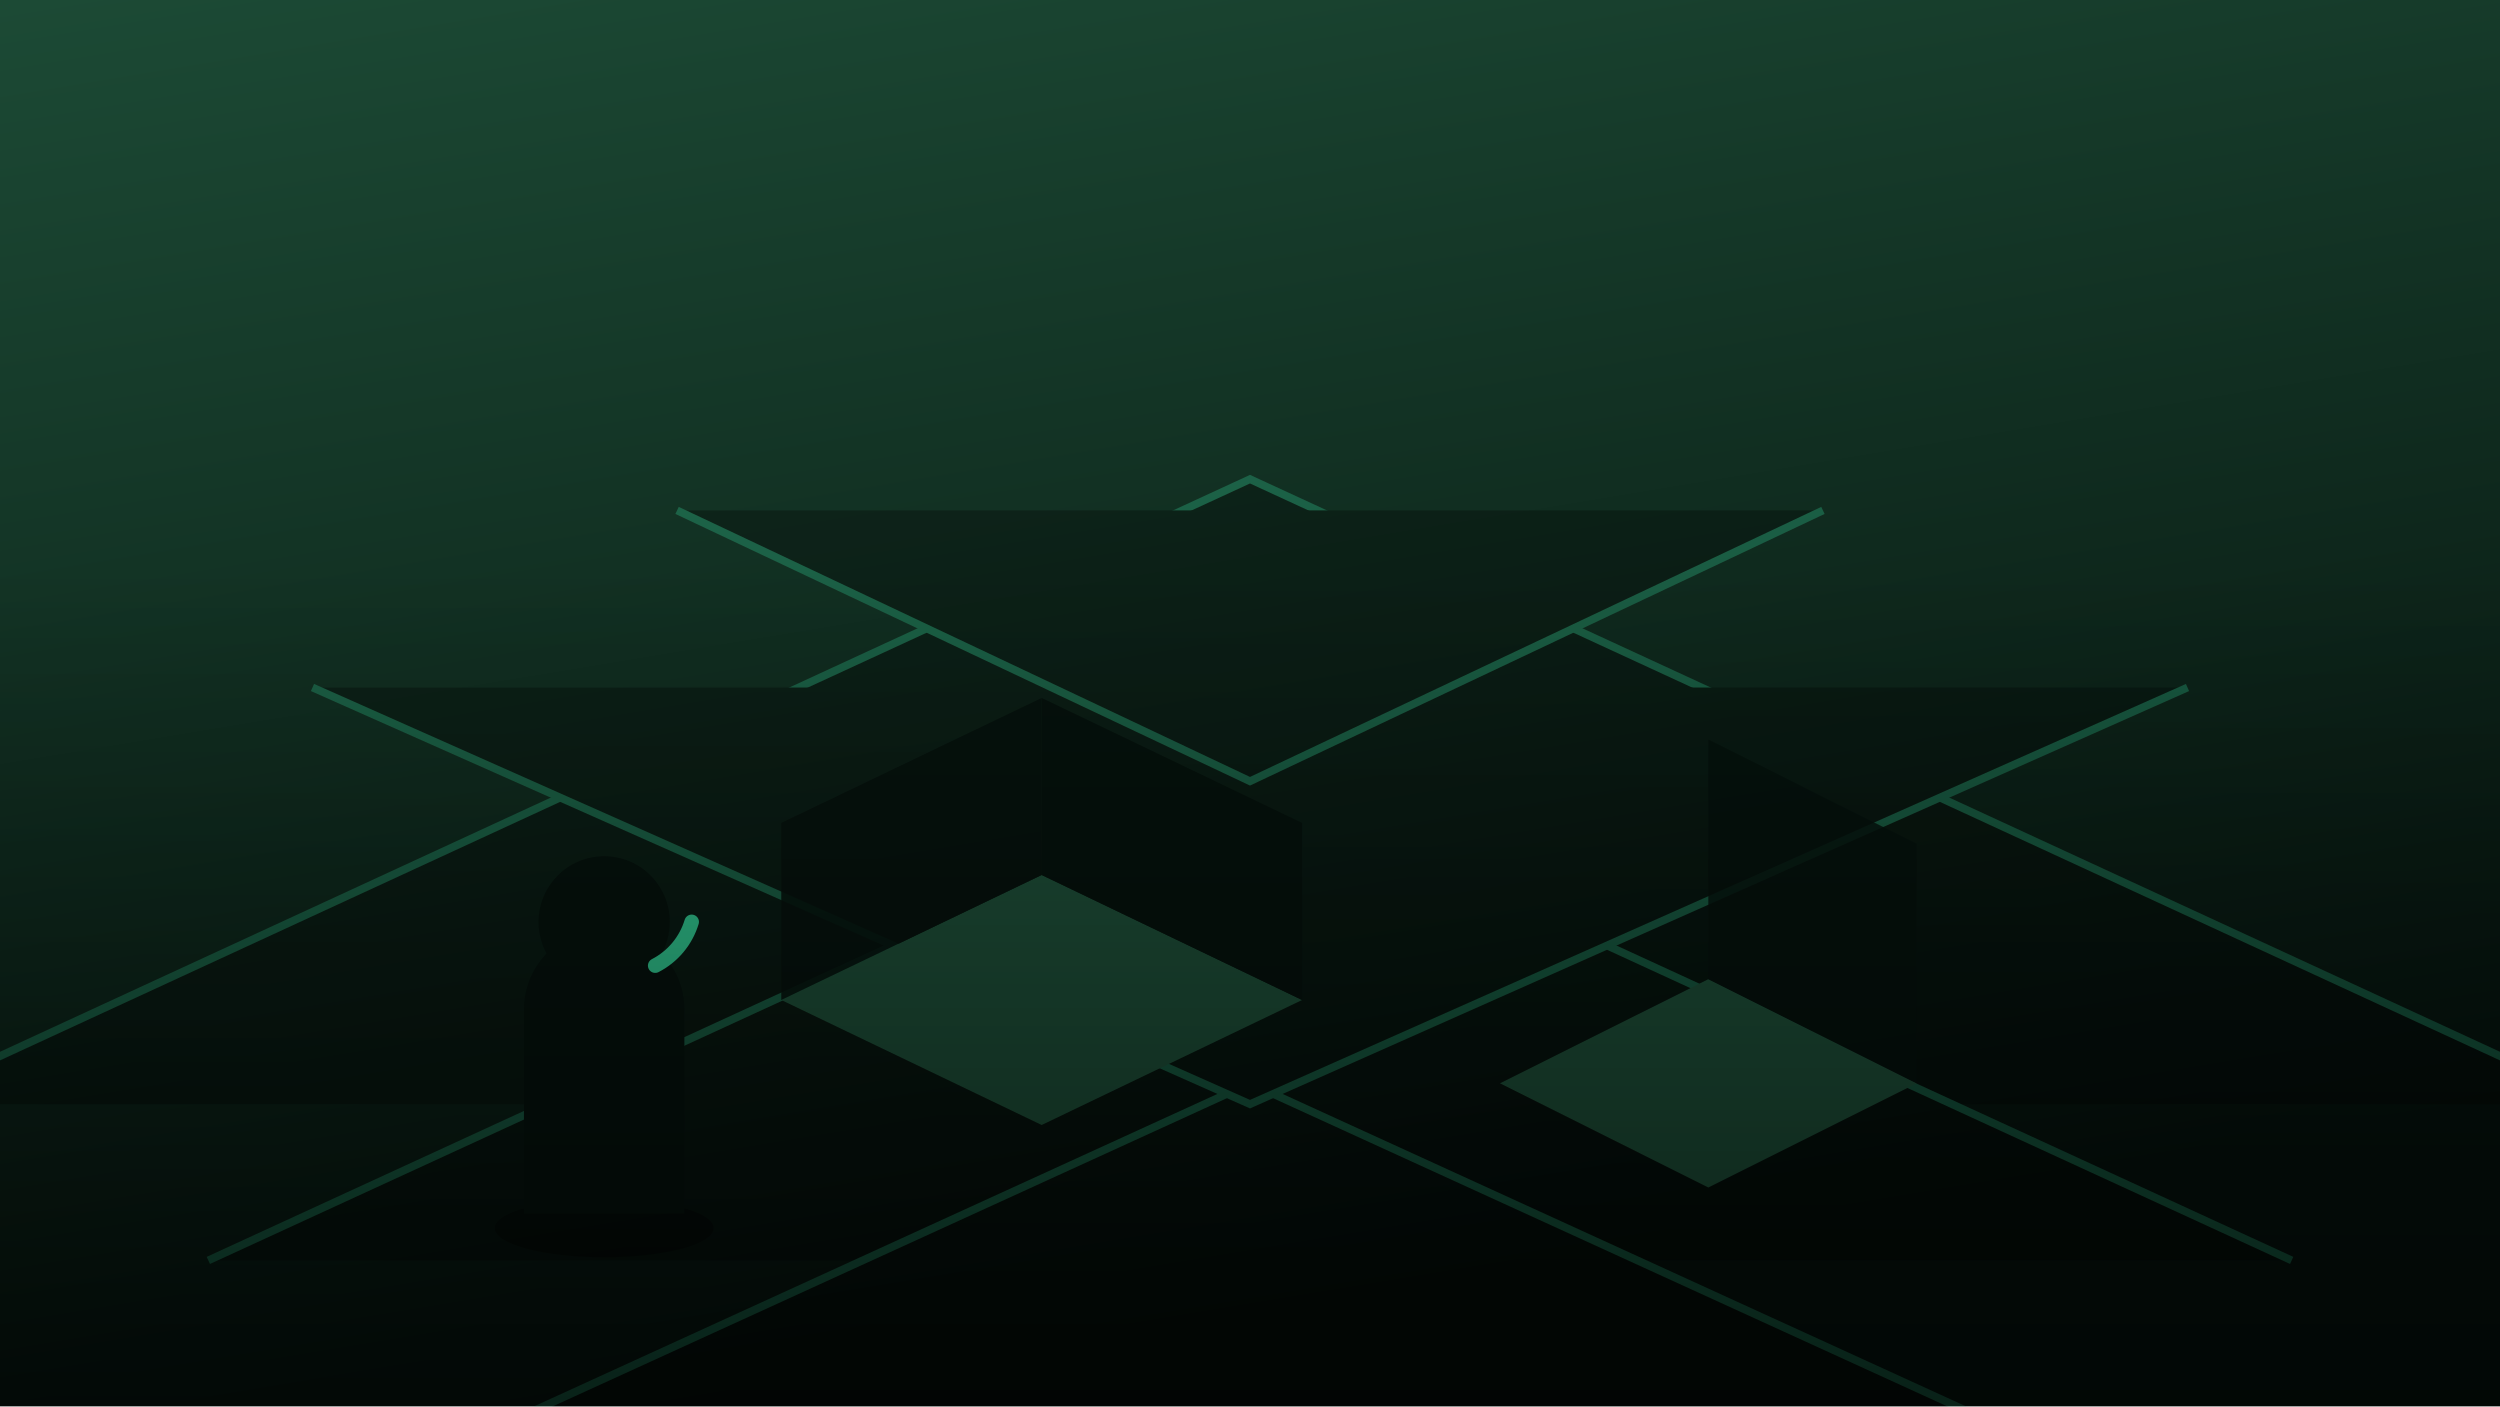
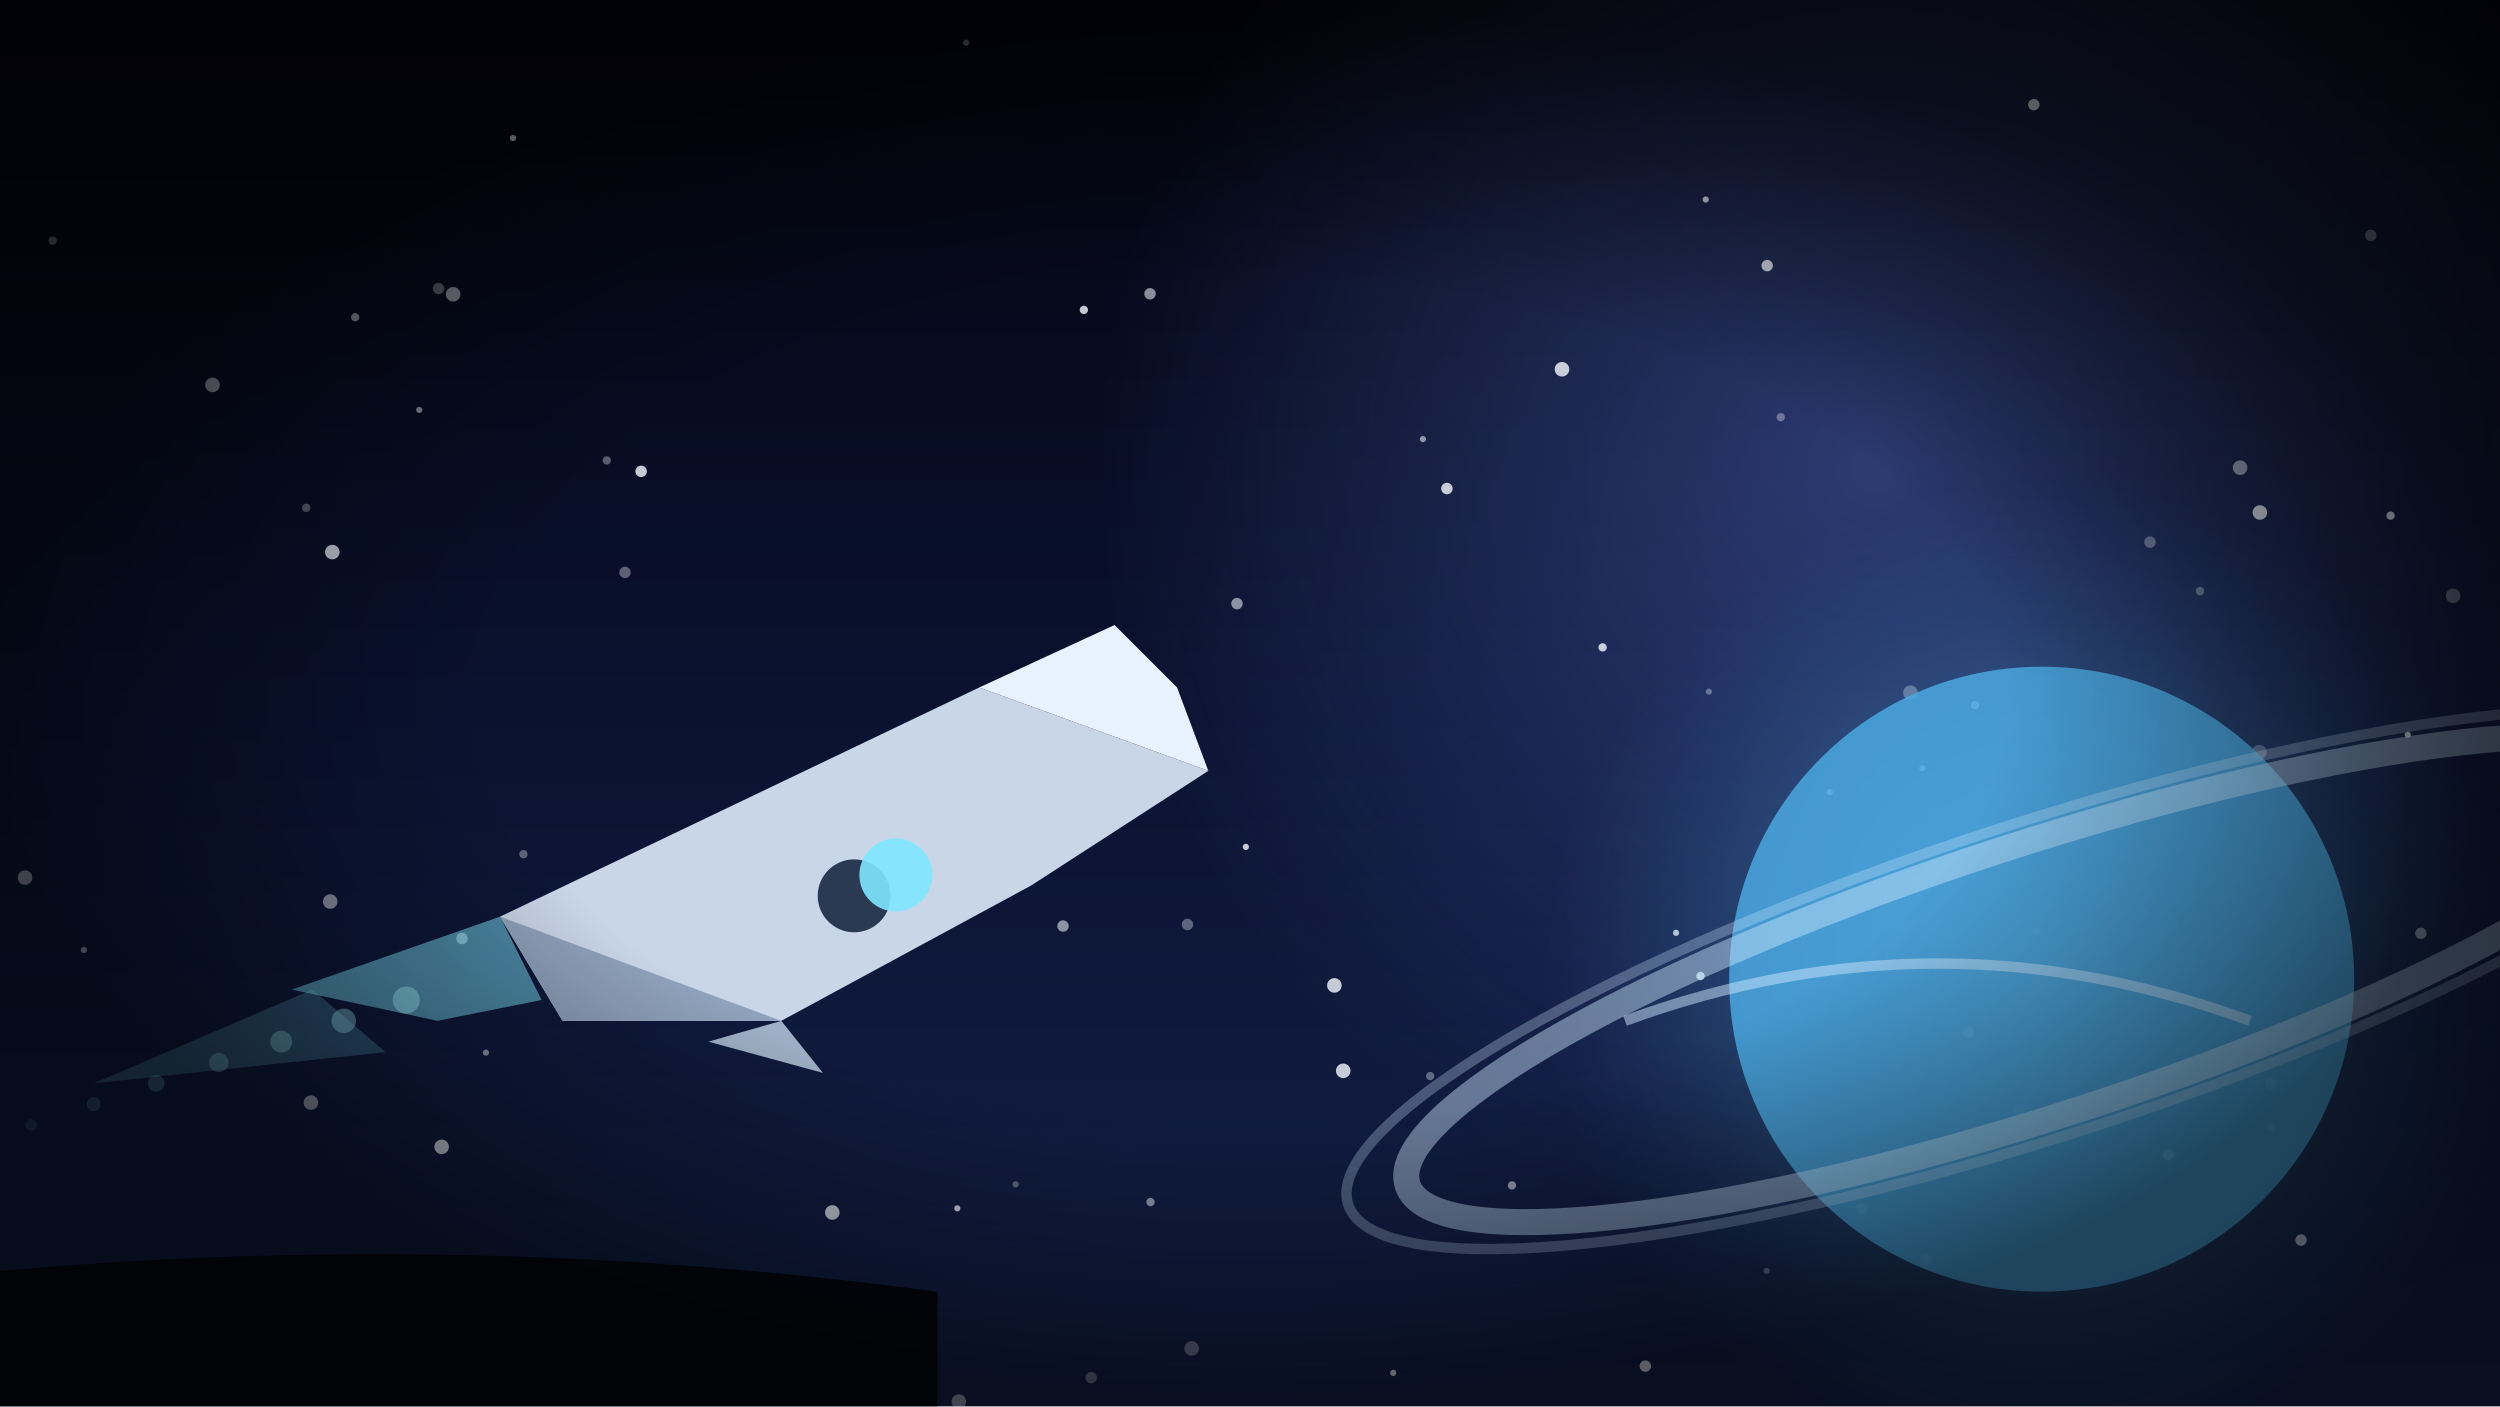
<svg xmlns="http://www.w3.org/2000/svg" aria-hidden="true" class="poster-art" preserveAspectRatio="xMidYMid slice" viewBox="0 0 480 270">
  <defs>
-     <linearGradient id="skp12__12_rec" x1="0" x2="0.3" y1="0" y2="1">
-       <stop offset="0" stop-color="#1c4a35" />
-       <stop offset="1" stop-color="#05110c" />
+     <linearGradient id="a12sky" x1="0" y1="0" x2="0" y2="1">
+       <stop offset="0" stop-color="#03040f" />
+       <stop offset="0.5" stop-color="#0a1230" />
+       <stop offset="1" stop-color="#132048" />
    </linearGradient>
-     <radialGradient id="glp12__12_rec">
-       <stop offset="0" stop-color="#34d399" stop-opacity="0.85" />
-       <stop offset="1" stop-color="#34d399" stop-opacity="0" />
+     <radialGradient id="a12neb" cx="50%" cy="50%" r="50%">
+       <stop offset="0" stop-color="#6f8fff" stop-opacity="0.35" />
+       <stop offset="1" stop-color="#6f8fff" stop-opacity="0" />
    </radialGradient>
-     <linearGradient id="vgp12__12_rec" x1="0" x2="0" y1="0" y2="1">
-       <stop offset="0.4" stop-color="#000" stop-opacity="0" />
+     <radialGradient id="a12planet" cx="50%" cy="50%" r="50%">
+       <stop offset="0" stop-color="#7fd7ff" stop-opacity="0.6" />
+       <stop offset="1" stop-color="#2a6fa8" stop-opacity="0" />
+     </radialGradient>
+     <radialGradient id="a12vig" cx="50%" cy="50%" r="50%">
+       <stop offset="0" stop-color="#000" stop-opacity="0" />
+       <stop offset="0.6" stop-color="#000" stop-opacity="0" />
      <stop offset="1" stop-color="#000" stop-opacity="0.55" />
-     </linearGradient>
+     </radialGradient>
  </defs>
-   <rect fill="url(#skp12__12_rec)" height="270" width="480" />
-   <g opacity="0.3" stroke="#34d399" stroke-width="1.5">
-     <path d="M-20 212 240 92l260 120" />
-     <path d="M40 242 240 150l200 92" />
-     <path d="M100 272 240 208l140 64" />
-     <path d="M60 132 240 212l180-80" />
-     <path d="M130 98 240 150l110-52" />
-   </g>
-   <g>
-     <path d="M150 192l50-24 50 24-50 24z" fill="#1c4a35" />
-     <path d="M150 192v-34l50-24v34z" fill="#05110c" opacity="0.9" />
-     <path d="M200 168v-34l50 24v34z" fill="#05110c" />
-     <path d="M288 208l40-20 40 20-40 20z" fill="#1c4a35" />
-     <path d="M328 188v-46l40 20v46z" fill="#05110c" opacity="0.85" />
-   </g>
-   <g transform="translate(116 170) scale(1.4)">
-     <ellipse cx="0" cy="47" fill="#000" opacity="0.35" rx="15" ry="4" />
-     <path d="M-11 45V17a11 11 0 0 1 22 0v28z" fill="#05110c" />
-     <circle cx="0" cy="5" fill="#05110c" r="9" />
-     <path d="M7 11a10 10 0 0 0 5-6" fill="none" opacity="0.85" stroke="#34d399" stroke-linecap="round" stroke-width="2" />
-   </g>
-   <rect fill="url(#vgp12__12_rec)" height="270" width="480" />
+   <rect width="480" height="270" fill="url(#a12sky)" />
+   <circle cx="360" cy="90" r="150" fill="url(#a12neb)" />
+   <circle cx="228.0" cy="177.5" r="1.1" fill="#f4f7ff" opacity="0.35" />
+   <circle cx="184.1" cy="269.1" r="1.4" fill="#f4f7ff" opacity="0.55" />
+   <circle cx="307.7" cy="124.3" r="0.8" fill="#f4f7ff" opacity="0.8" />
+   <circle cx="4.8" cy="168.5" r="1.4" fill="#f4f7ff" opacity="0.55" />
+   <circle cx="80.6" cy="244.6" r="0.6" fill="#f4f7ff" opacity="0.8" />
+   <circle cx="390.5" cy="20.1" r="1.1" fill="#f4f7ff" opacity="0.8" />
+   <circle cx="195.0" cy="227.4" r="0.6" fill="#f4f7ff" opacity="0.35" />
+   <circle cx="390.9" cy="178.8" r="0.8" fill="#f4f7ff" opacity="0.35" />
+   <circle cx="471.0" cy="114.4" r="1.4" fill="#f4f7ff" opacity="0.35" />
+   <circle cx="315.9" cy="262.3" r="1.1" fill="#f4f7ff" opacity="0.8" />
+   <circle cx="267.5" cy="263.6" r="0.6" fill="#f4f7ff" opacity="0.8" />
+   <circle cx="84.8" cy="220.2" r="1.4" fill="#f4f7ff" opacity="0.8" />
+   <circle cx="201.7" cy="160.9" r="1.4" fill="#f4f7ff" opacity="0.8" />
+   <circle cx="185.5" cy="8.2" r="0.6" fill="#f4f7ff" opacity="0.35" />
+   <circle cx="464.8" cy="179.2" r="1.1" fill="#f4f7ff" opacity="0.55" />
+   <circle cx="412.8" cy="104.1" r="1.1" fill="#f4f7ff" opacity="0.35" />
+   <circle cx="123.1" cy="90.5" r="1.1" fill="#f4f7ff" opacity="0.8" />
+   <circle cx="274.6" cy="206.6" r="0.8" fill="#f4f7ff" opacity="0.35" />
+   <circle cx="183.8" cy="232.0" r="0.6" fill="#f4f7ff" opacity="0.8" />
+   <circle cx="16.1" cy="182.4" r="0.6" fill="#f4f7ff" opacity="0.55" />
+   <circle cx="100.5" cy="164.0" r="0.8" fill="#f4f7ff" opacity="0.35" />
+   <circle cx="40.8" cy="73.9" r="1.4" fill="#f4f7ff" opacity="0.55" />
+   <circle cx="239.2" cy="162.6" r="0.6" fill="#f4f7ff" opacity="0.8" />
+   <circle cx="220.8" cy="56.4" r="1.1" fill="#f4f7ff" opacity="0.55" />
+   <circle cx="228.8" cy="258.9" r="1.4" fill="#f4f7ff" opacity="0.35" />
+   <circle cx="455.2" cy="45.2" r="1.1" fill="#f4f7ff" opacity="0.35" />
+   <circle cx="93.3" cy="202.1" r="0.6" fill="#f4f7ff" opacity="0.55" />
+   <circle cx="436.1" cy="216.4" r="0.8" fill="#f4f7ff" opacity="0.35" />
+   <circle cx="379.2" cy="135.4" r="0.8" fill="#f4f7ff" opacity="0.8" />
+   <circle cx="58.8" cy="97.5" r="0.8" fill="#f4f7ff" opacity="0.35" />
+   <circle cx="441.8" cy="238.1" r="1.1" fill="#f4f7ff" opacity="0.8" />
+   <circle cx="59.7" cy="211.7" r="1.4" fill="#f4f7ff" opacity="0.55" />
+   <circle cx="299.9" cy="70.9" r="1.4" fill="#f4f7ff" opacity="0.8" />
+   <circle cx="80.5" cy="78.7" r="0.6" fill="#f4f7ff" opacity="0.55" />
+   <circle cx="159.8" cy="232.8" r="1.4" fill="#f4f7ff" opacity="0.8" />
+   <circle cx="377.9" cy="198.2" r="1.1" fill="#f4f7ff" opacity="0.35" />
+   <circle cx="326.5" cy="187.4" r="0.8" fill="#f4f7ff" opacity="0.8" />
+   <circle cx="422.4" cy="113.5" r="0.8" fill="#f4f7ff" opacity="0.35" />
+   <circle cx="209.5" cy="264.5" r="1.1" fill="#f4f7ff" opacity="0.35" />
+   <circle cx="201.1" cy="158.9" r="1.4" fill="#f4f7ff" opacity="0.35" />
+   <circle cx="277.8" cy="93.8" r="1.1" fill="#f4f7ff" opacity="0.8" />
+   <circle cx="351.3" cy="152.1" r="0.6" fill="#f4f7ff" opacity="0.8" />
+   <circle cx="339.2" cy="244.0" r="0.6" fill="#f4f7ff" opacity="0.35" />
+   <circle cx="433.8" cy="144.4" r="1.4" fill="#f4f7ff" opacity="0.35" />
+   <circle cx="339.3" cy="51.0" r="1.1" fill="#f4f7ff" opacity="0.8" />
+   <circle cx="328.1" cy="132.8" r="0.6" fill="#f4f7ff" opacity="0.35" />
+   <circle cx="256.2" cy="189.2" r="1.4" fill="#f4f7ff" opacity="0.8" />
+   <circle cx="120.0" cy="109.9" r="1.1" fill="#f4f7ff" opacity="0.35" />
+   <circle cx="327.5" cy="38.3" r="0.6" fill="#f4f7ff" opacity="0.8" />
+   <circle cx="151.5" cy="187.9" r="1.4" fill="#f4f7ff" opacity="0.55" />
+   <circle cx="87.0" cy="56.5" r="1.4" fill="#f4f7ff" opacity="0.55" />
+   <circle cx="88.7" cy="180.2" r="1.1" fill="#f4f7ff" opacity="0.55" />
+   <circle cx="116.5" cy="88.4" r="0.8" fill="#f4f7ff" opacity="0.35" />
+   <circle cx="459.0" cy="99.0" r="0.8" fill="#f4f7ff" opacity="0.8" />
+   <circle cx="208.1" cy="59.5" r="0.8" fill="#f4f7ff" opacity="0.8" />
+   <circle cx="430.1" cy="89.8" r="1.4" fill="#f4f7ff" opacity="0.55" />
+   <circle cx="290.3" cy="227.6" r="0.8" fill="#f4f7ff" opacity="0.55" />
+   <circle cx="220.9" cy="230.8" r="0.8" fill="#f4f7ff" opacity="0.55" />
+   <circle cx="257.9" cy="205.6" r="1.4" fill="#f4f7ff" opacity="0.8" />
+   <circle cx="321.8" cy="179.1" r="0.6" fill="#f4f7ff" opacity="0.8" />
+   <circle cx="273.2" cy="84.3" r="0.6" fill="#f4f7ff" opacity="0.55" />
+   <circle cx="369.8" cy="241.8" r="1.1" fill="#f4f7ff" opacity="0.35" />
+   <circle cx="68.2" cy="60.9" r="0.8" fill="#f4f7ff" opacity="0.55" />
+   <circle cx="237.5" cy="115.9" r="1.1" fill="#f4f7ff" opacity="0.55" />
+   <circle cx="196.8" cy="169.4" r="1.1" fill="#f4f7ff" opacity="0.55" />
+   <circle cx="387.7" cy="213.1" r="1.1" fill="#f4f7ff" opacity="0.35" />
+   <circle cx="63.4" cy="173.1" r="1.4" fill="#f4f7ff" opacity="0.55" />
+   <circle cx="204.1" cy="177.8" r="1.1" fill="#f4f7ff" opacity="0.55" />
+   <circle cx="366.8" cy="133.0" r="1.4" fill="#f4f7ff" opacity="0.35" />
+   <circle cx="84.2" cy="55.4" r="1.1" fill="#f4f7ff" opacity="0.35" />
+   <circle cx="462.3" cy="141.1" r="0.6" fill="#f4f7ff" opacity="0.8" />
+   <circle cx="416.3" cy="221.7" r="1.1" fill="#f4f7ff" opacity="0.8" />
+   <circle cx="435.9" cy="208.1" r="1.1" fill="#f4f7ff" opacity="0.35" />
+   <circle cx="357.5" cy="232.1" r="1.1" fill="#f4f7ff" opacity="0.35" />
+   <circle cx="10.1" cy="46.2" r="0.8" fill="#f4f7ff" opacity="0.35" />
+   <circle cx="341.9" cy="80.1" r="0.8" fill="#f4f7ff" opacity="0.35" />
+   <circle cx="369.1" cy="147.5" r="0.6" fill="#f4f7ff" opacity="0.8" />
+   <circle cx="433.9" cy="98.4" r="1.4" fill="#f4f7ff" opacity="0.8" />
+   <circle cx="98.5" cy="26.5" r="0.6" fill="#f4f7ff" opacity="0.8" />
+   <circle cx="63.8" cy="106.0" r="1.4" fill="#f4f7ff" opacity="0.8" />
+   <circle cx="392" cy="188" r="96" fill="url(#a12planet)" />
+   <circle cx="392" cy="188" r="60" fill="#4aa8e0" opacity="0.85" />
+   <path d="M312 196 q60 -22 120 0" stroke="#cfe8ff" stroke-width="2" fill="none" opacity="0.5" />
+   <ellipse cx="392" cy="188" rx="128" ry="26" fill="none" stroke="#cfe8ff" stroke-width="5" opacity="0.45" transform="rotate(-18 392 188)" />
+   <ellipse cx="392" cy="188" rx="140" ry="30" fill="none" stroke="#cfe8ff" stroke-width="2" opacity="0.3" transform="rotate(-18 392 188)" />
+   <path d="M96 176 L188 132 L232 148 L198 170 L150 196 L108 196 Z" fill="#c9d6e8" />
+   <path d="M96 176 L150 196 L108 196 Z" fill="#8fa2bb" />
+   <path d="M188 132 L214 120 L226 132 L232 148 Z" fill="#e8f2ff" />
+   <path d="M150 196 L158 206 L136 200 Z" fill="#9fb0c6" />
+   <circle cx="164" cy="172" r="7" fill="#2a3a52" />
+   <circle cx="172" cy="168" r="7" fill="#7fe6ff" opacity="0.9" />
+   <path d="M96 176 L56 190 L84 196 L104 192 Z" fill="#7fe6ff" opacity="0.55" />
+   <path d="M60 190 L18 208 L74 202 Z" fill="#7fe6ff" opacity="0.25" />
+   <circle cx="78" cy="192" r="2.6" fill="#9ff0ff" opacity="0.5" />
+   <circle cx="66" cy="196" r="2.35" fill="#9ff0ff" opacity="0.44" />
+   <circle cx="54" cy="200" r="2.1" fill="#9ff0ff" opacity="0.38" />
+   <circle cx="42" cy="204" r="1.85" fill="#9ff0ff" opacity="0.32" />
+   <circle cx="30" cy="208" r="1.6" fill="#9ff0ff" opacity="0.26" />
+   <circle cx="18" cy="212" r="1.35" fill="#9ff0ff" opacity="0.2" />
+   <circle cx="6" cy="216" r="1.1" fill="#9ff0ff" opacity="0.14" />
+   <path d="M0 270 L0 244 Q90 236 180 248 L180 270 Z" fill="#05070f" />
+   <rect width="480" height="270" fill="url(#a12vig)" />
</svg>
